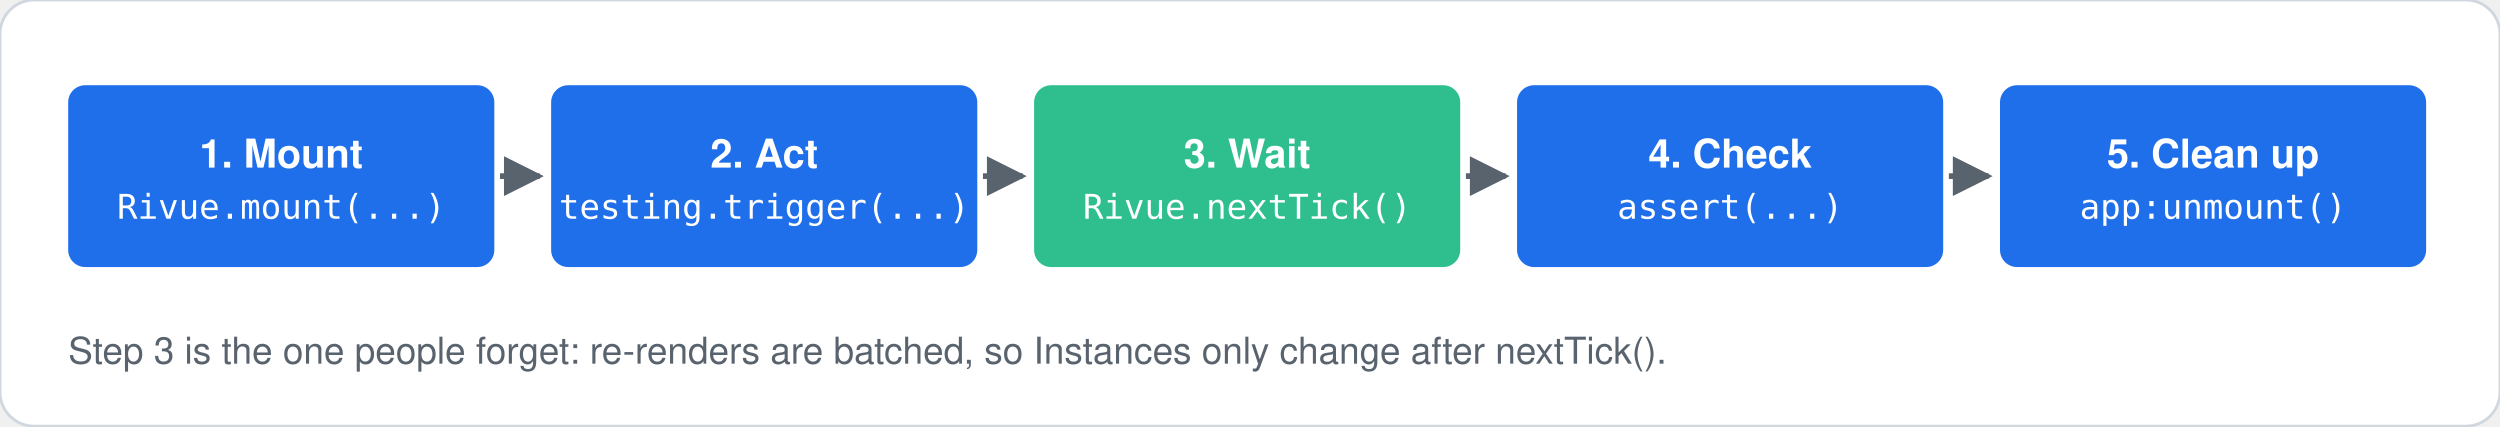
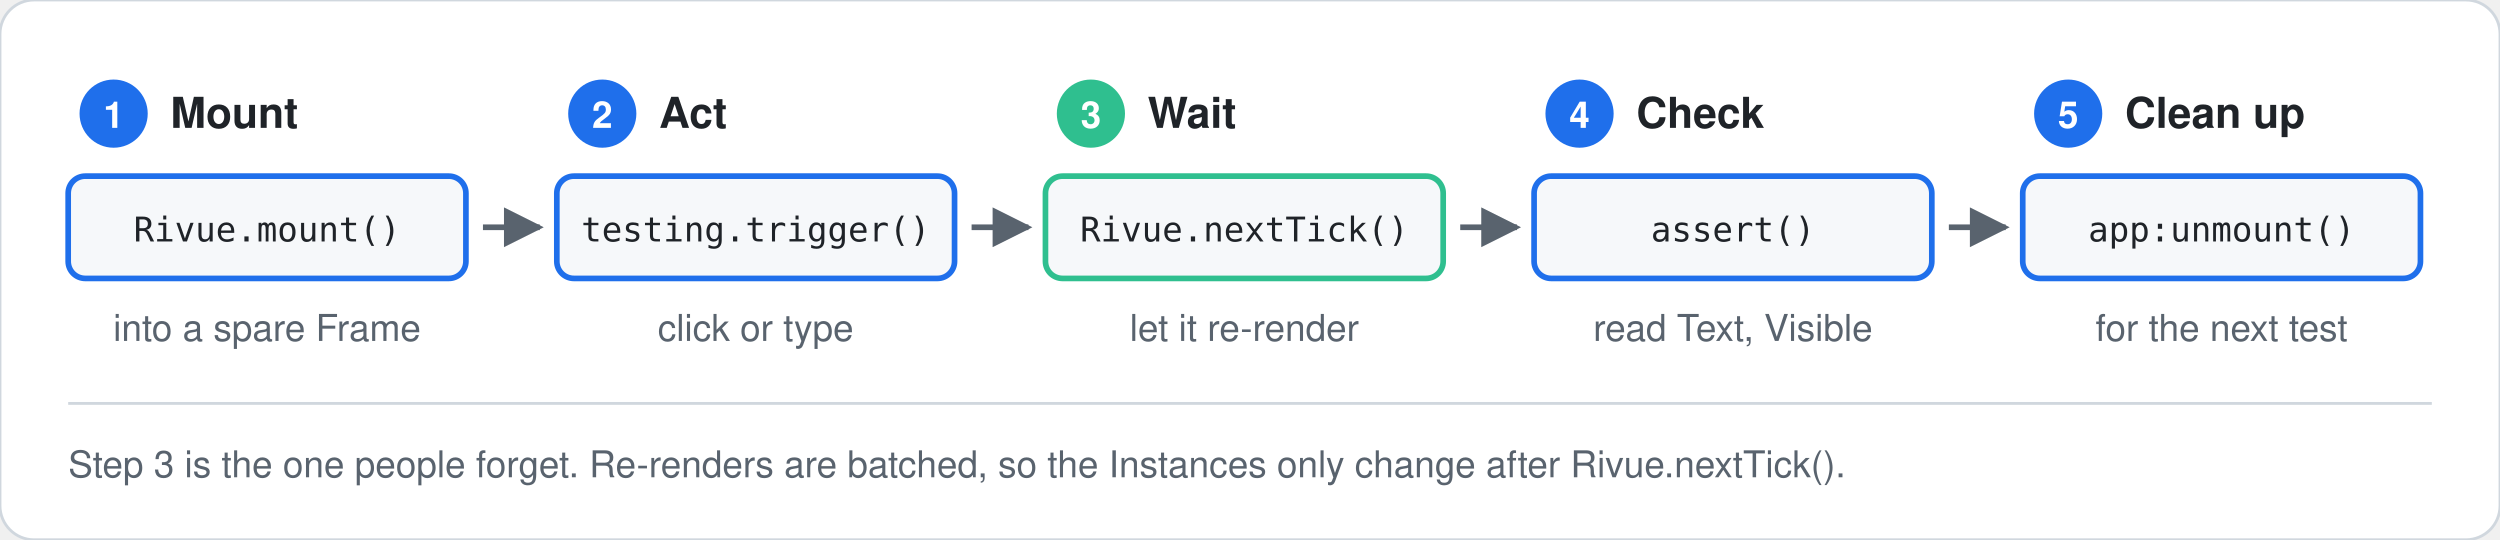
- <svg xmlns="http://www.w3.org/2000/svg" viewBox="0 0 880 150" width="880" height="150">
+ <svg xmlns="http://www.w3.org/2000/svg" viewBox="0 0 880 190" width="880" height="190">
  <defs>
    <marker id="a" viewBox="0 0 10 10" refX="9" refY="5" markerWidth="7" markerHeight="7" orient="auto">
      <path d="M0 0 L10 5 L0 10 z" fill="#59636e" />
    </marker>
  </defs>
-   <rect width="880" height="150" rx="12" fill="#ffffff" stroke="#d0d7de" />
-   <rect x="24" y="30" width="150" height="64" rx="6" fill="#1f6feb" />
-   <text x="99.0" y="59.0" text-anchor="middle" font-family="-apple-system, Segoe UI, Helvetica, Arial, sans-serif" font-size="14" font-weight="600" fill="#fff">1. Mount</text>
-   <text x="99.0" y="77.0" text-anchor="middle" font-family="ui-monospace, SFMono-Regular, Menlo, Consolas, monospace" font-size="12" fill="#fff">Rivue.mount(...)</text>
-   <rect x="194" y="30" width="150" height="64" rx="6" fill="#1f6feb" />
-   <text x="269.0" y="59.0" text-anchor="middle" font-family="-apple-system, Segoe UI, Helvetica, Arial, sans-serif" font-size="14" font-weight="600" fill="#fff">2. Act</text>
-   <text x="269.0" y="77.0" text-anchor="middle" font-family="ui-monospace, SFMono-Regular, Menlo, Consolas, monospace" font-size="12" fill="#fff">testing.trigger(...)</text>
-   <path d="M176 62 H190" stroke="#59636e" stroke-width="2" fill="none" marker-end="url(#a)" />
-   <rect x="364" y="30" width="150" height="64" rx="6" fill="#2fbf8f" />
-   <text x="439.0" y="59.0" text-anchor="middle" font-family="-apple-system, Segoe UI, Helvetica, Arial, sans-serif" font-size="14" font-weight="600" fill="#fff">3. Wait</text>
-   <text x="439.0" y="77.0" text-anchor="middle" font-family="ui-monospace, SFMono-Regular, Menlo, Consolas, monospace" font-size="12" fill="#fff">Rivue.nextTick()</text>
-   <path d="M346 62 H360" stroke="#59636e" stroke-width="2" fill="none" marker-end="url(#a)" />
-   <rect x="534" y="30" width="150" height="64" rx="6" fill="#1f6feb" />
-   <text x="609.0" y="59.0" text-anchor="middle" font-family="-apple-system, Segoe UI, Helvetica, Arial, sans-serif" font-size="14" font-weight="600" fill="#fff">4. Check</text>
-   <text x="609.0" y="77.0" text-anchor="middle" font-family="ui-monospace, SFMono-Regular, Menlo, Consolas, monospace" font-size="12" fill="#fff">assert(...)</text>
-   <path d="M516 62 H530" stroke="#59636e" stroke-width="2" fill="none" marker-end="url(#a)" />
-   <rect x="704" y="30" width="150" height="64" rx="6" fill="#1f6feb" />
-   <text x="779.0" y="59.0" text-anchor="middle" font-family="-apple-system, Segoe UI, Helvetica, Arial, sans-serif" font-size="14" font-weight="600" fill="#fff">5. Clean up</text>
-   <text x="779.0" y="77.0" text-anchor="middle" font-family="ui-monospace, SFMono-Regular, Menlo, Consolas, monospace" font-size="12" fill="#fff">app:unmount()</text>
-   <path d="M686 62 H700" stroke="#59636e" stroke-width="2" fill="none" marker-end="url(#a)" />
-   <text x="24" y="128" text-anchor="start" font-family="-apple-system, Segoe UI, Helvetica, Arial, sans-serif" font-size="13" font-weight="400" fill="#59636e">Step 3 is the one people forget: re-renders are batched, so Instances only change after nextTick().</text>
+   <rect width="880" height="190" rx="12" fill="#ffffff" stroke="#d0d7de" />
+   <circle cx="40" cy="40" r="12" fill="#1f6feb" />
+   <text x="40" y="45" text-anchor="middle" font-family="-apple-system, Segoe UI, Helvetica, Arial, sans-serif" font-size="13" font-weight="700" fill="#fff">1</text>
+   <text x="60" y="45" text-anchor="start" font-family="-apple-system, Segoe UI, Helvetica, Arial, sans-serif" font-size="15" font-weight="700" fill="#1f2328">Mount</text>
+   <rect x="24" y="62" width="140" height="36" rx="6" fill="#f6f8fa" stroke="#1f6feb" stroke-width="2" />
+   <text xml:space="preserve" x="94.0" y="85" text-anchor="middle" font-family="ui-monospace, SFMono-Regular, Menlo, Consolas, monospace" font-size="12" fill="#1f2328">Rivue.mount()</text>
+   <text x="94.0" y="120" text-anchor="middle" font-family="-apple-system, Segoe UI, Helvetica, Arial, sans-serif" font-size="13" font-weight="400" fill="#59636e">into a spare Frame</text>
+   <circle cx="212" cy="40" r="12" fill="#1f6feb" />
+   <text x="212" y="45" text-anchor="middle" font-family="-apple-system, Segoe UI, Helvetica, Arial, sans-serif" font-size="13" font-weight="700" fill="#fff">2</text>
+   <text x="232" y="45" text-anchor="start" font-family="-apple-system, Segoe UI, Helvetica, Arial, sans-serif" font-size="15" font-weight="700" fill="#1f2328">Act</text>
+   <rect x="196" y="62" width="140" height="36" rx="6" fill="#f6f8fa" stroke="#1f6feb" stroke-width="2" />
+   <text xml:space="preserve" x="266.0" y="85" text-anchor="middle" font-family="ui-monospace, SFMono-Regular, Menlo, Consolas, monospace" font-size="12" fill="#1f2328">testing.trigger()</text>
+   <text x="266.0" y="120" text-anchor="middle" font-family="-apple-system, Segoe UI, Helvetica, Arial, sans-serif" font-size="13" font-weight="400" fill="#59636e">click or type</text>
+   <path d="M170 80 H190" stroke="#59636e" stroke-width="2" fill="none" marker-end="url(#a)" />
+   <circle cx="384" cy="40" r="12" fill="#2fbf8f" />
+   <text x="384" y="45" text-anchor="middle" font-family="-apple-system, Segoe UI, Helvetica, Arial, sans-serif" font-size="13" font-weight="700" fill="#fff">3</text>
+   <text x="404" y="45" text-anchor="start" font-family="-apple-system, Segoe UI, Helvetica, Arial, sans-serif" font-size="15" font-weight="700" fill="#1f2328">Wait</text>
+   <rect x="368" y="62" width="140" height="36" rx="6" fill="#f6f8fa" stroke="#2fbf8f" stroke-width="2" />
+   <text xml:space="preserve" x="438.0" y="85" text-anchor="middle" font-family="ui-monospace, SFMono-Regular, Menlo, Consolas, monospace" font-size="12" fill="#1f2328">Rivue.nextTick()</text>
+   <text x="438.0" y="120" text-anchor="middle" font-family="-apple-system, Segoe UI, Helvetica, Arial, sans-serif" font-size="13" font-weight="400" fill="#59636e">let it re-render</text>
+   <path d="M342 80 H362" stroke="#59636e" stroke-width="2" fill="none" marker-end="url(#a)" />
+   <circle cx="556" cy="40" r="12" fill="#1f6feb" />
+   <text x="556" y="45" text-anchor="middle" font-family="-apple-system, Segoe UI, Helvetica, Arial, sans-serif" font-size="13" font-weight="700" fill="#fff">4</text>
+   <text x="576" y="45" text-anchor="start" font-family="-apple-system, Segoe UI, Helvetica, Arial, sans-serif" font-size="15" font-weight="700" fill="#1f2328">Check</text>
+   <rect x="540" y="62" width="140" height="36" rx="6" fill="#f6f8fa" stroke="#1f6feb" stroke-width="2" />
+   <text xml:space="preserve" x="610.0" y="85" text-anchor="middle" font-family="ui-monospace, SFMono-Regular, Menlo, Consolas, monospace" font-size="12" fill="#1f2328">assert()</text>
+   <text x="610.0" y="120" text-anchor="middle" font-family="-apple-system, Segoe UI, Helvetica, Arial, sans-serif" font-size="13" font-weight="400" fill="#59636e">read Text, Visible</text>
+   <path d="M514 80 H534" stroke="#59636e" stroke-width="2" fill="none" marker-end="url(#a)" />
+   <circle cx="728" cy="40" r="12" fill="#1f6feb" />
+   <text x="728" y="45" text-anchor="middle" font-family="-apple-system, Segoe UI, Helvetica, Arial, sans-serif" font-size="13" font-weight="700" fill="#fff">5</text>
+   <text x="748" y="45" text-anchor="start" font-family="-apple-system, Segoe UI, Helvetica, Arial, sans-serif" font-size="15" font-weight="700" fill="#1f2328">Clean up</text>
+   <rect x="712" y="62" width="140" height="36" rx="6" fill="#f6f8fa" stroke="#1f6feb" stroke-width="2" />
+   <text xml:space="preserve" x="782.0" y="85" text-anchor="middle" font-family="ui-monospace, SFMono-Regular, Menlo, Consolas, monospace" font-size="12" fill="#1f2328">app:unmount()</text>
+   <text x="782.0" y="120" text-anchor="middle" font-family="-apple-system, Segoe UI, Helvetica, Arial, sans-serif" font-size="13" font-weight="400" fill="#59636e">for the next test</text>
+   <path d="M686 80 H706" stroke="#59636e" stroke-width="2" fill="none" marker-end="url(#a)" />
+   <line x1="24" y1="142" x2="856" y2="142" stroke="#d0d7de" stroke-width="1" />
+   <text x="24" y="168" text-anchor="start" font-family="-apple-system, Segoe UI, Helvetica, Arial, sans-serif" font-size="13" font-weight="400" fill="#59636e">Step 3 is the one people forget. Re-renders are batched, so the Instances only change after Rivue.nextTick().</text>
</svg>
